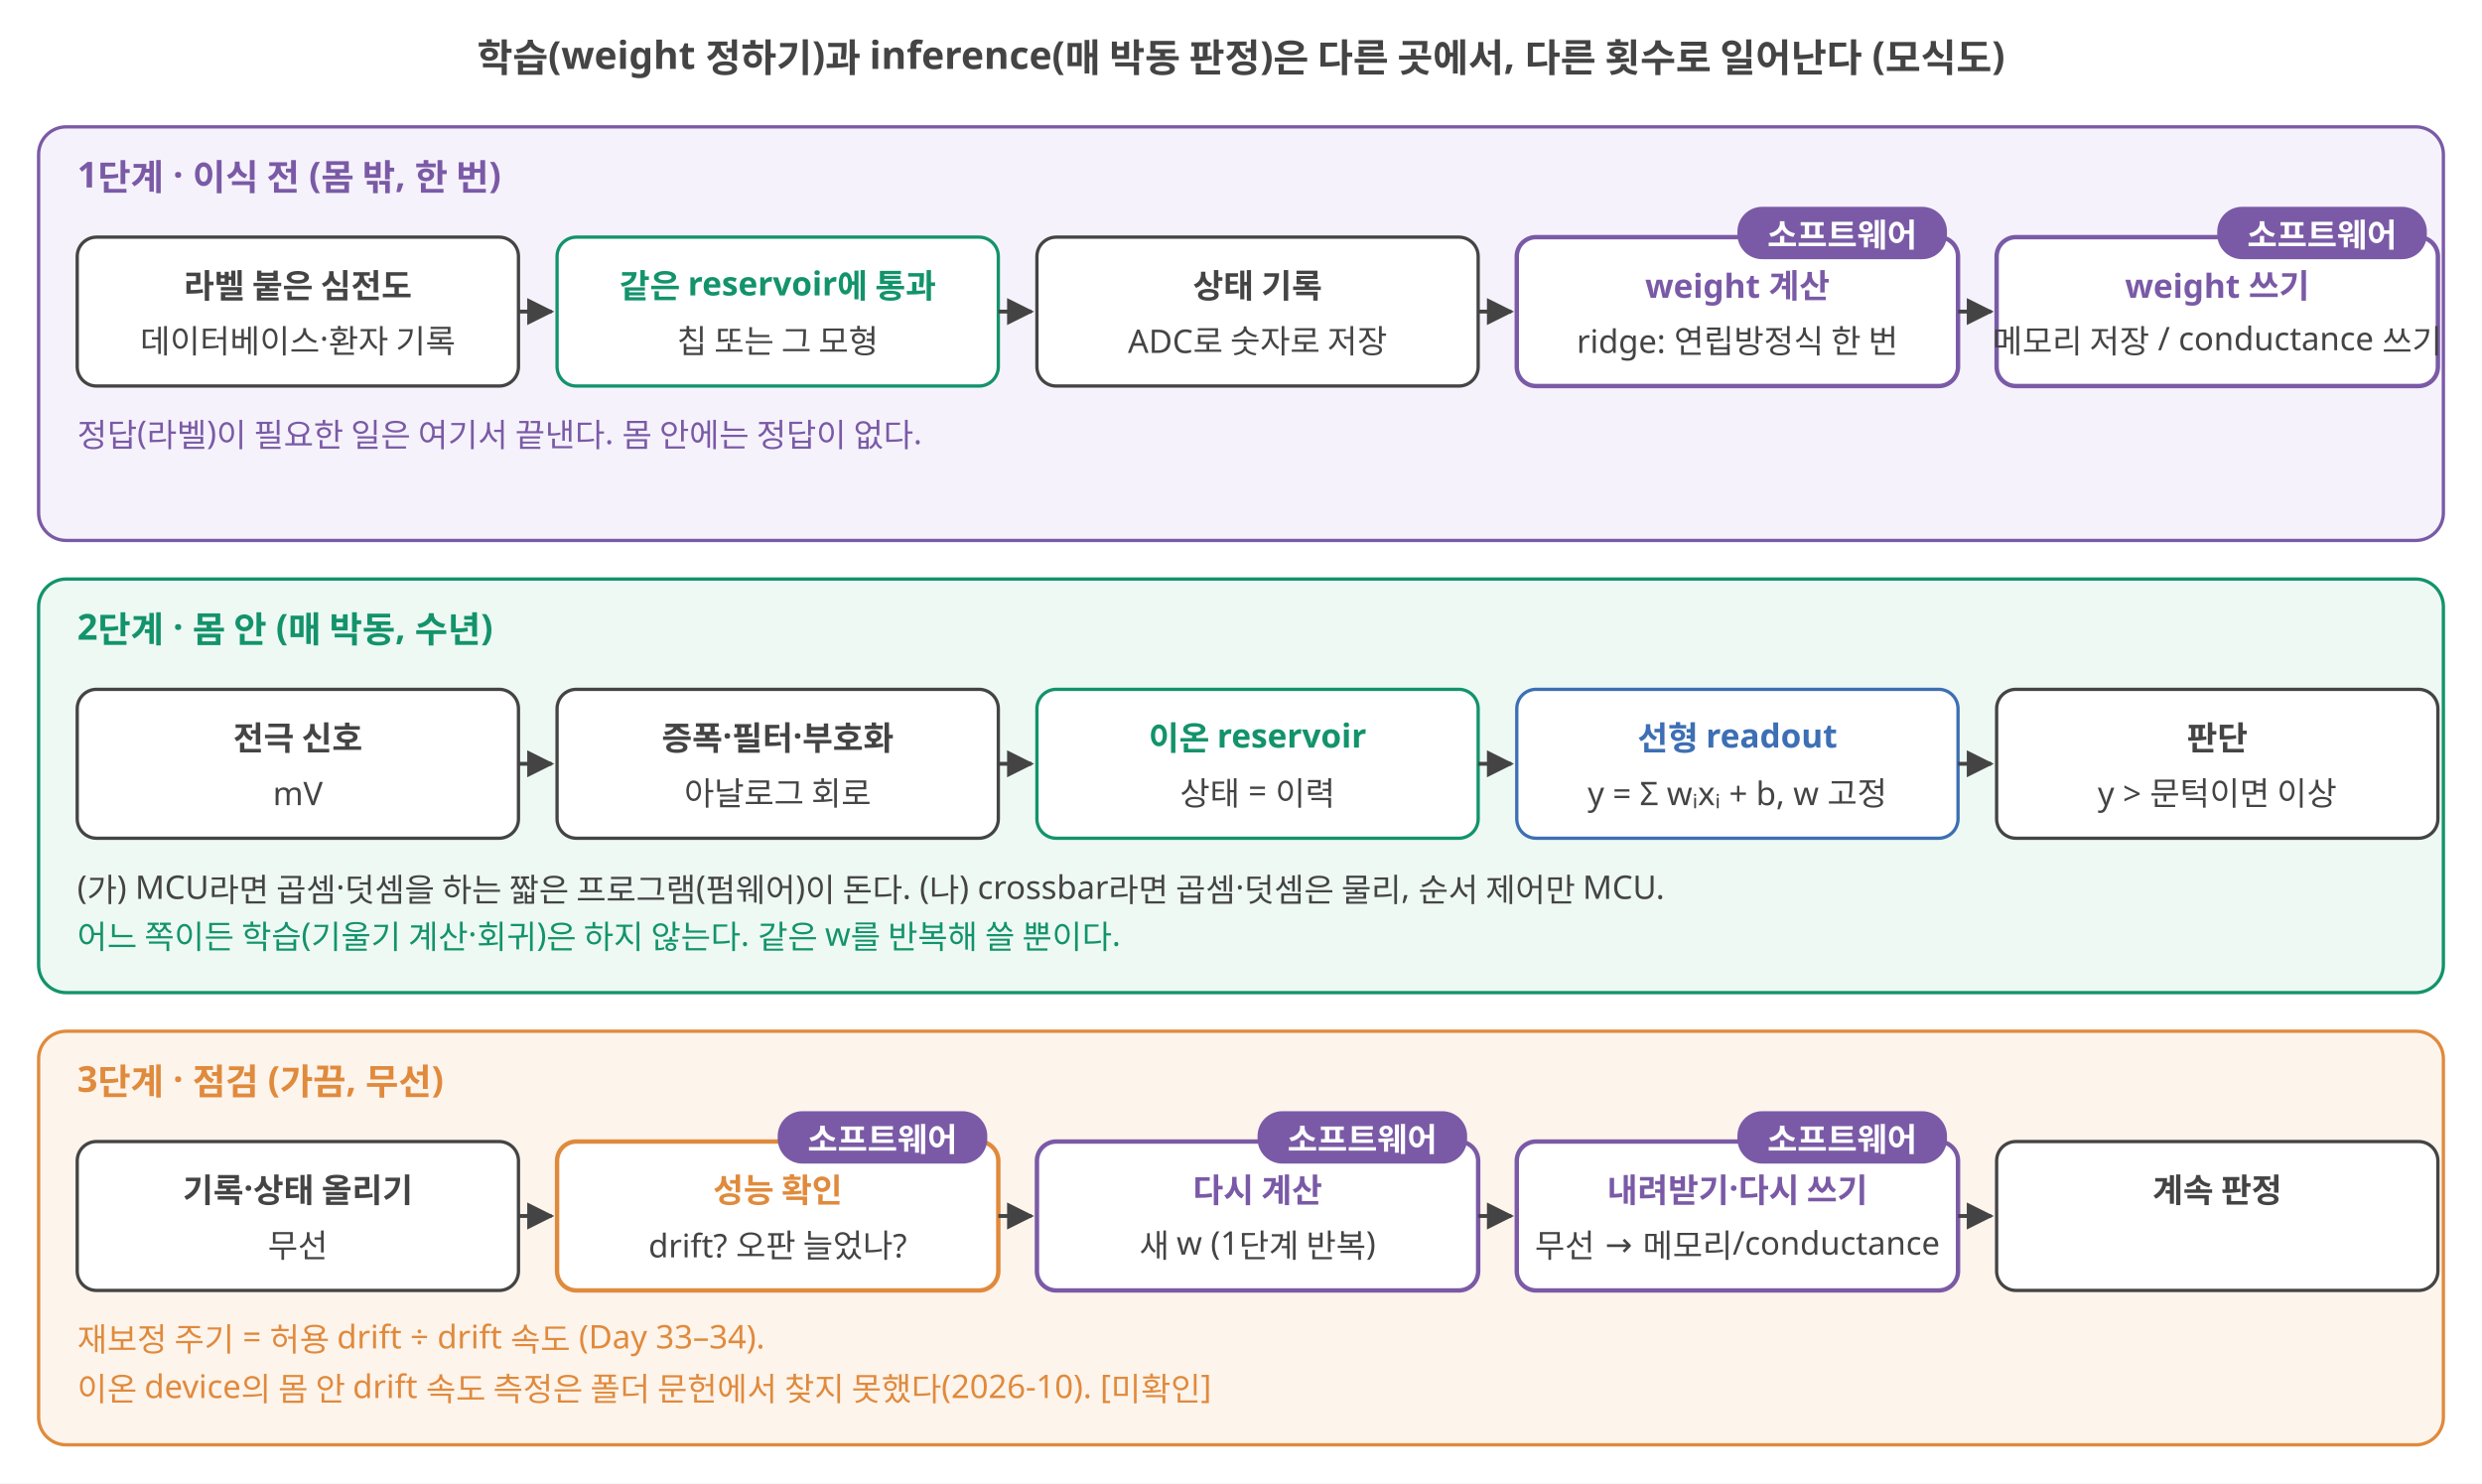
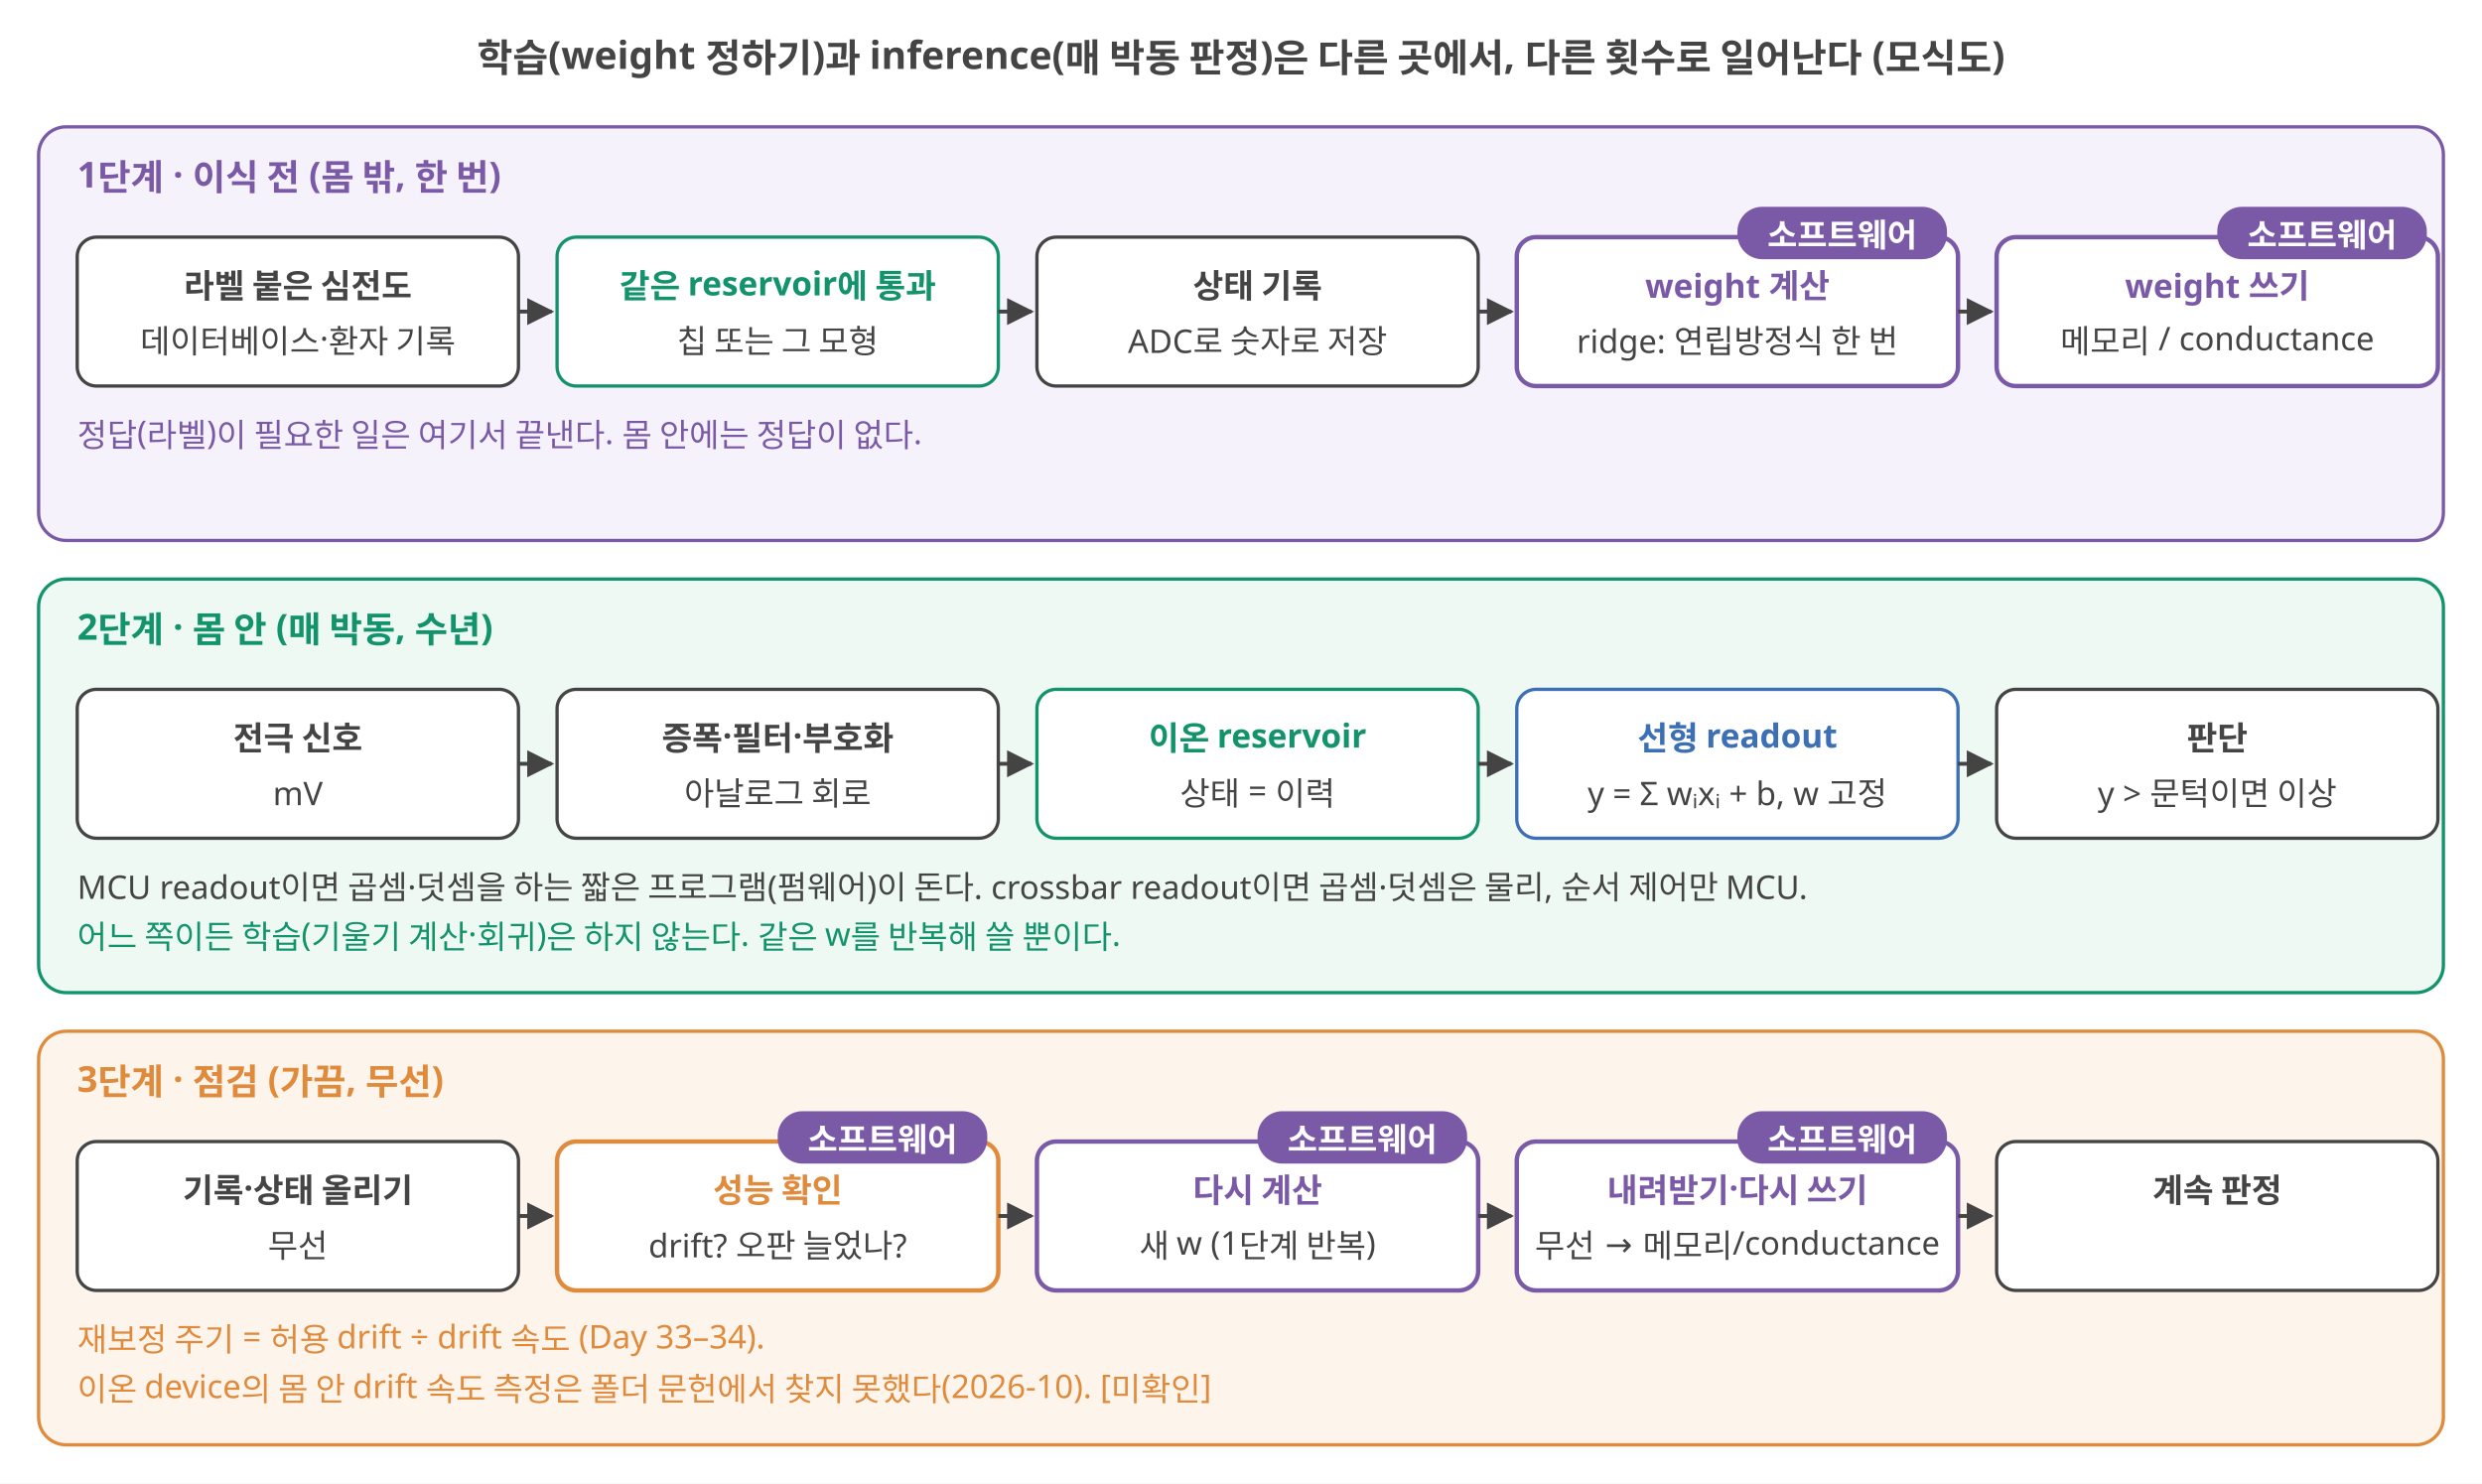
<svg xmlns="http://www.w3.org/2000/svg" viewBox="0 0 900 538" width="100%" font-family="Noto Sans KR, Malgun Gothic, sans-serif" font-size="13" fill="#444">
  <rect x="0" y="0" width="900" height="538" fill="#fff" />
  <defs>
    <marker id="arr" viewBox="0 0 10 10" refX="9" refY="5" markerWidth="7" markerHeight="7" orient="auto-start-reverse">
      <path d="M0,0 L10,5 L0,10 z" fill="#444" />
    </marker>
  </defs>
  <text x="450.0" y="26" font-size="14" fill="#444" text-anchor="middle" font-weight="bold">학습(weight 정하기)과 inference(매 박동 판정)은 다른 곳에서, 다른 횟수로 일어난다 (모식도)</text>
  <rect x="14" y="46" width="872" height="150" rx="10" fill="#f6f2fb" stroke="#7a5aa6" stroke-width="1.2" />
  <text x="28" y="68" font-size="13" fill="#7a5aa6" text-anchor="start" font-weight="bold">1단계 · 이식 전 (몸 밖, 한 번)</text>
  <rect x="14" y="210" width="872" height="150" rx="10" fill="#eef9f4" stroke="#13936b" stroke-width="1.2" />
  <text x="28" y="232" font-size="13" fill="#13936b" text-anchor="start" font-weight="bold">2단계 · 몸 안 (매 박동, 수년)</text>
  <rect x="14" y="374" width="872" height="150" rx="10" fill="#fdf4ec" stroke="#e08a3c" stroke-width="1.2" />
  <text x="28" y="396" font-size="13" fill="#e08a3c" text-anchor="start" font-weight="bold">3단계 · 점검 (가끔, 무선)</text>
  <rect x="28" y="86" width="160" height="54" rx="7" fill="#fff" stroke="#444" stroke-width="1.2" />
  <text x="108.0" y="108" font-size="12" fill="#444" text-anchor="middle" font-weight="bold">라벨 붙은 심전도</text>
  <text x="108.0" y="128" font-size="11.8" fill="#444" text-anchor="middle" font-weight="normal">데이터베이스·환자 기록</text>
  <line x1="188" y1="113.0" x2="200" y2="113.0" stroke="#444" stroke-width="1.4" marker-end="url(#arr)" />
  <rect x="202" y="86" width="160" height="54" rx="7" fill="#fff" stroke="#13936b" stroke-width="1.2" />
  <text x="282.0" y="108" font-size="12" fill="#13936b" text-anchor="middle" font-weight="bold">같은 reservoir에 통과</text>
  <text x="282.0" y="128" font-size="11.8" fill="#444" text-anchor="middle" font-weight="normal">칩 또는 그 모형</text>
  <line x1="362" y1="113.0" x2="374" y2="113.0" stroke="#444" stroke-width="1.4" marker-end="url(#arr)" />
  <rect x="376" y="86" width="160" height="54" rx="7" fill="#fff" stroke="#444" stroke-width="1.2" />
  <text x="456.0" y="108" font-size="12" fill="#444" text-anchor="middle" font-weight="bold">상태 기록</text>
  <text x="456.0" y="128" font-size="11.8" fill="#444" text-anchor="middle" font-weight="normal">ADC로 숫자로 저장</text>
  <line x1="536" y1="113.0" x2="548" y2="113.0" stroke="#444" stroke-width="1.4" marker-end="url(#arr)" />
  <rect x="550" y="86" width="160" height="54" rx="7" fill="#fff" stroke="#7a5aa6" stroke-width="1.6" />
  <text x="630.0" y="108" font-size="12" fill="#7a5aa6" text-anchor="middle" font-weight="bold">weight 계산</text>
  <text x="630.0" y="128" font-size="11.8" fill="#444" text-anchor="middle" font-weight="normal">ridge: 연립방정식 한 번</text>
  <rect x="630" y="75" width="76" height="19" rx="9" fill="#7a5aa6" stroke="none" stroke-width="1.2" />
  <text x="668" y="89.5" font-size="11.8" fill="#fff" text-anchor="middle" font-weight="bold">소프트웨어</text>
  <line x1="710" y1="113.0" x2="722" y2="113.0" stroke="#444" stroke-width="1.4" marker-end="url(#arr)" />
  <rect x="724" y="86" width="160" height="54" rx="7" fill="#fff" stroke="#7a5aa6" stroke-width="1.6" />
  <text x="804.0" y="108" font-size="12" fill="#7a5aa6" text-anchor="middle" font-weight="bold">weight 쓰기</text>
-   <text x="804.0" y="128" font-size="11.8" fill="#444" text-anchor="middle" font-weight="normal">메모리 저장 / conductance 쓰기</text>
+   <text x="804.0" y="128" font-size="11.8" fill="#444" text-anchor="middle" font-weight="normal">메모리 / conductance</text>
  <rect x="804" y="75" width="76" height="19" rx="9" fill="#7a5aa6" stroke="none" stroke-width="1.2" />
  <text x="842" y="89.5" font-size="11.8" fill="#fff" text-anchor="middle" font-weight="bold">소프트웨어</text>
  <text x="28" y="162" font-size="11.8" fill="#7a5aa6" text-anchor="start" font-weight="normal">정답(라벨)이 필요한 일은 여기서 끝낸다. 몸 안에는 정답이 없다.</text>
  <rect x="28" y="250" width="160" height="54" rx="7" fill="#fff" stroke="#444" stroke-width="1.2" />
  <text x="108.0" y="272" font-size="12" fill="#444" text-anchor="middle" font-weight="bold">전극 신호</text>
  <text x="108.0" y="292" font-size="11.8" fill="#444" text-anchor="middle" font-weight="normal">mV</text>
  <line x1="188" y1="277.0" x2="200" y2="277.0" stroke="#444" stroke-width="1.4" marker-end="url(#arr)" />
  <rect x="202" y="250" width="160" height="54" rx="7" fill="#fff" stroke="#444" stroke-width="1.2" />
  <text x="282.0" y="272" font-size="12" fill="#444" text-anchor="middle" font-weight="bold">증폭·필터·부호화</text>
  <text x="282.0" y="292" font-size="11.8" fill="#444" text-anchor="middle" font-weight="normal">아날로그 회로</text>
  <line x1="362" y1="277.0" x2="374" y2="277.0" stroke="#444" stroke-width="1.4" marker-end="url(#arr)" />
  <rect x="376" y="250" width="160" height="54" rx="7" fill="#fff" stroke="#13936b" stroke-width="1.2" />
  <text x="456.0" y="272" font-size="12" fill="#13936b" text-anchor="middle" font-weight="bold">이온 reservoir</text>
  <text x="456.0" y="292" font-size="11.8" fill="#444" text-anchor="middle" font-weight="normal">상태 = 이력</text>
  <line x1="536" y1="277.0" x2="548" y2="277.0" stroke="#444" stroke-width="1.4" marker-end="url(#arr)" />
  <rect x="550" y="250" width="160" height="54" rx="7" fill="#fff" stroke="#3d6fb4" stroke-width="1.2" />
  <text x="630.0" y="272" font-size="12" fill="#3d6fb4" text-anchor="middle" font-weight="bold">선형 readout</text>
  <text x="630.0" y="292" font-size="11.8" fill="#444" text-anchor="middle" font-weight="normal">y = Σ wᵢxᵢ + b, w 고정</text>
  <line x1="710" y1="277.0" x2="722" y2="277.0" stroke="#444" stroke-width="1.4" marker-end="url(#arr)" />
  <rect x="724" y="250" width="160" height="54" rx="7" fill="#fff" stroke="#444" stroke-width="1.2" />
  <text x="804.0" y="272" font-size="12" fill="#444" text-anchor="middle" font-weight="bold">판단</text>
  <text x="804.0" y="292" font-size="11.8" fill="#444" text-anchor="middle" font-weight="normal">y &gt; 문턱이면 이상</text>
-   <text x="28" y="326" font-size="11.8" fill="#444" text-anchor="start" font-weight="normal">(가) MCU라면 곱셈·덧셈을 하는 짧은 프로그램(펌웨어)이 돈다. (나) crossbar라면 곱셈·덧셈은 물리, 순서 제어만 MCU.</text>
+   <text x="28" y="326" font-size="11.8" fill="#444" text-anchor="start" font-weight="normal">MCU readout이면 곱셈·덧셈을 하는 짧은 프로그램(펌웨어)이 돈다. crossbar readout이면 곱셈·덧셈은 물리, 순서 제어만 MCU.</text>
  <text x="28" y="344" font-size="11.8" fill="#13936b" text-anchor="start" font-weight="normal">어느 쪽이든 학습(기울기 계산·회귀)은 하지 않는다. 같은 w를 반복해 쓸 뿐이다.</text>
  <rect x="28" y="414" width="160" height="54" rx="7" fill="#fff" stroke="#444" stroke-width="1.2" />
  <text x="108.0" y="436" font-size="12" fill="#444" text-anchor="middle" font-weight="bold">기록·상태 올리기</text>
  <text x="108.0" y="456" font-size="11.8" fill="#444" text-anchor="middle" font-weight="normal">무선</text>
  <line x1="188" y1="441.0" x2="200" y2="441.0" stroke="#444" stroke-width="1.4" marker-end="url(#arr)" />
  <rect x="202" y="414" width="160" height="54" rx="7" fill="#fff" stroke="#e08a3c" stroke-width="1.6" />
  <text x="282.0" y="436" font-size="12" fill="#e08a3c" text-anchor="middle" font-weight="bold">성능 확인</text>
  <text x="282.0" y="456" font-size="11.8" fill="#444" text-anchor="middle" font-weight="normal">drift? 오판 늘었나?</text>
  <rect x="282" y="403" width="76" height="19" rx="9" fill="#7a5aa6" stroke="none" stroke-width="1.2" />
  <text x="320" y="417.5" font-size="11.8" fill="#fff" text-anchor="middle" font-weight="bold">소프트웨어</text>
  <line x1="362" y1="441.0" x2="374" y2="441.0" stroke="#444" stroke-width="1.4" marker-end="url(#arr)" />
  <rect x="376" y="414" width="160" height="54" rx="7" fill="#fff" stroke="#7a5aa6" stroke-width="1.6" />
  <text x="456.0" y="436" font-size="12" fill="#7a5aa6" text-anchor="middle" font-weight="bold">다시 계산</text>
  <text x="456.0" y="456" font-size="11.8" fill="#444" text-anchor="middle" font-weight="normal">새 w (1단계 반복)</text>
  <rect x="456" y="403" width="76" height="19" rx="9" fill="#7a5aa6" stroke="none" stroke-width="1.2" />
  <text x="494" y="417.5" font-size="11.8" fill="#fff" text-anchor="middle" font-weight="bold">소프트웨어</text>
  <line x1="536" y1="441.0" x2="548" y2="441.0" stroke="#444" stroke-width="1.4" marker-end="url(#arr)" />
  <rect x="550" y="414" width="160" height="54" rx="7" fill="#fff" stroke="#7a5aa6" stroke-width="1.6" />
  <text x="630.0" y="436" font-size="12" fill="#7a5aa6" text-anchor="middle" font-weight="bold">내려받기·다시 쓰기</text>
  <text x="630.0" y="456" font-size="11.8" fill="#444" text-anchor="middle" font-weight="normal">무선 → 메모리/conductance</text>
  <rect x="630" y="403" width="76" height="19" rx="9" fill="#7a5aa6" stroke="none" stroke-width="1.2" />
  <text x="668" y="417.5" font-size="11.8" fill="#fff" text-anchor="middle" font-weight="bold">소프트웨어</text>
  <line x1="710" y1="441.0" x2="722" y2="441.0" stroke="#444" stroke-width="1.4" marker-end="url(#arr)" />
  <rect x="724" y="414" width="160" height="54" rx="7" fill="#fff" stroke="#444" stroke-width="1.2" />
  <text x="804.0" y="436" font-size="12" fill="#444" text-anchor="middle" font-weight="bold">계속 판정</text>
  <text x="28" y="490" font-size="11.8" fill="#e08a3c" text-anchor="start" font-weight="normal">재보정 주기 = 허용 drift ÷ drift 속도 (Day 33–34).</text>
  <text x="28" y="508" font-size="11.8" fill="#e08a3c" text-anchor="start" font-weight="normal">이온 device의 몸 안 drift 속도 측정은 폴더 문헌에서 찾지 못했다(2026-10). [미확인]</text>
</svg>
